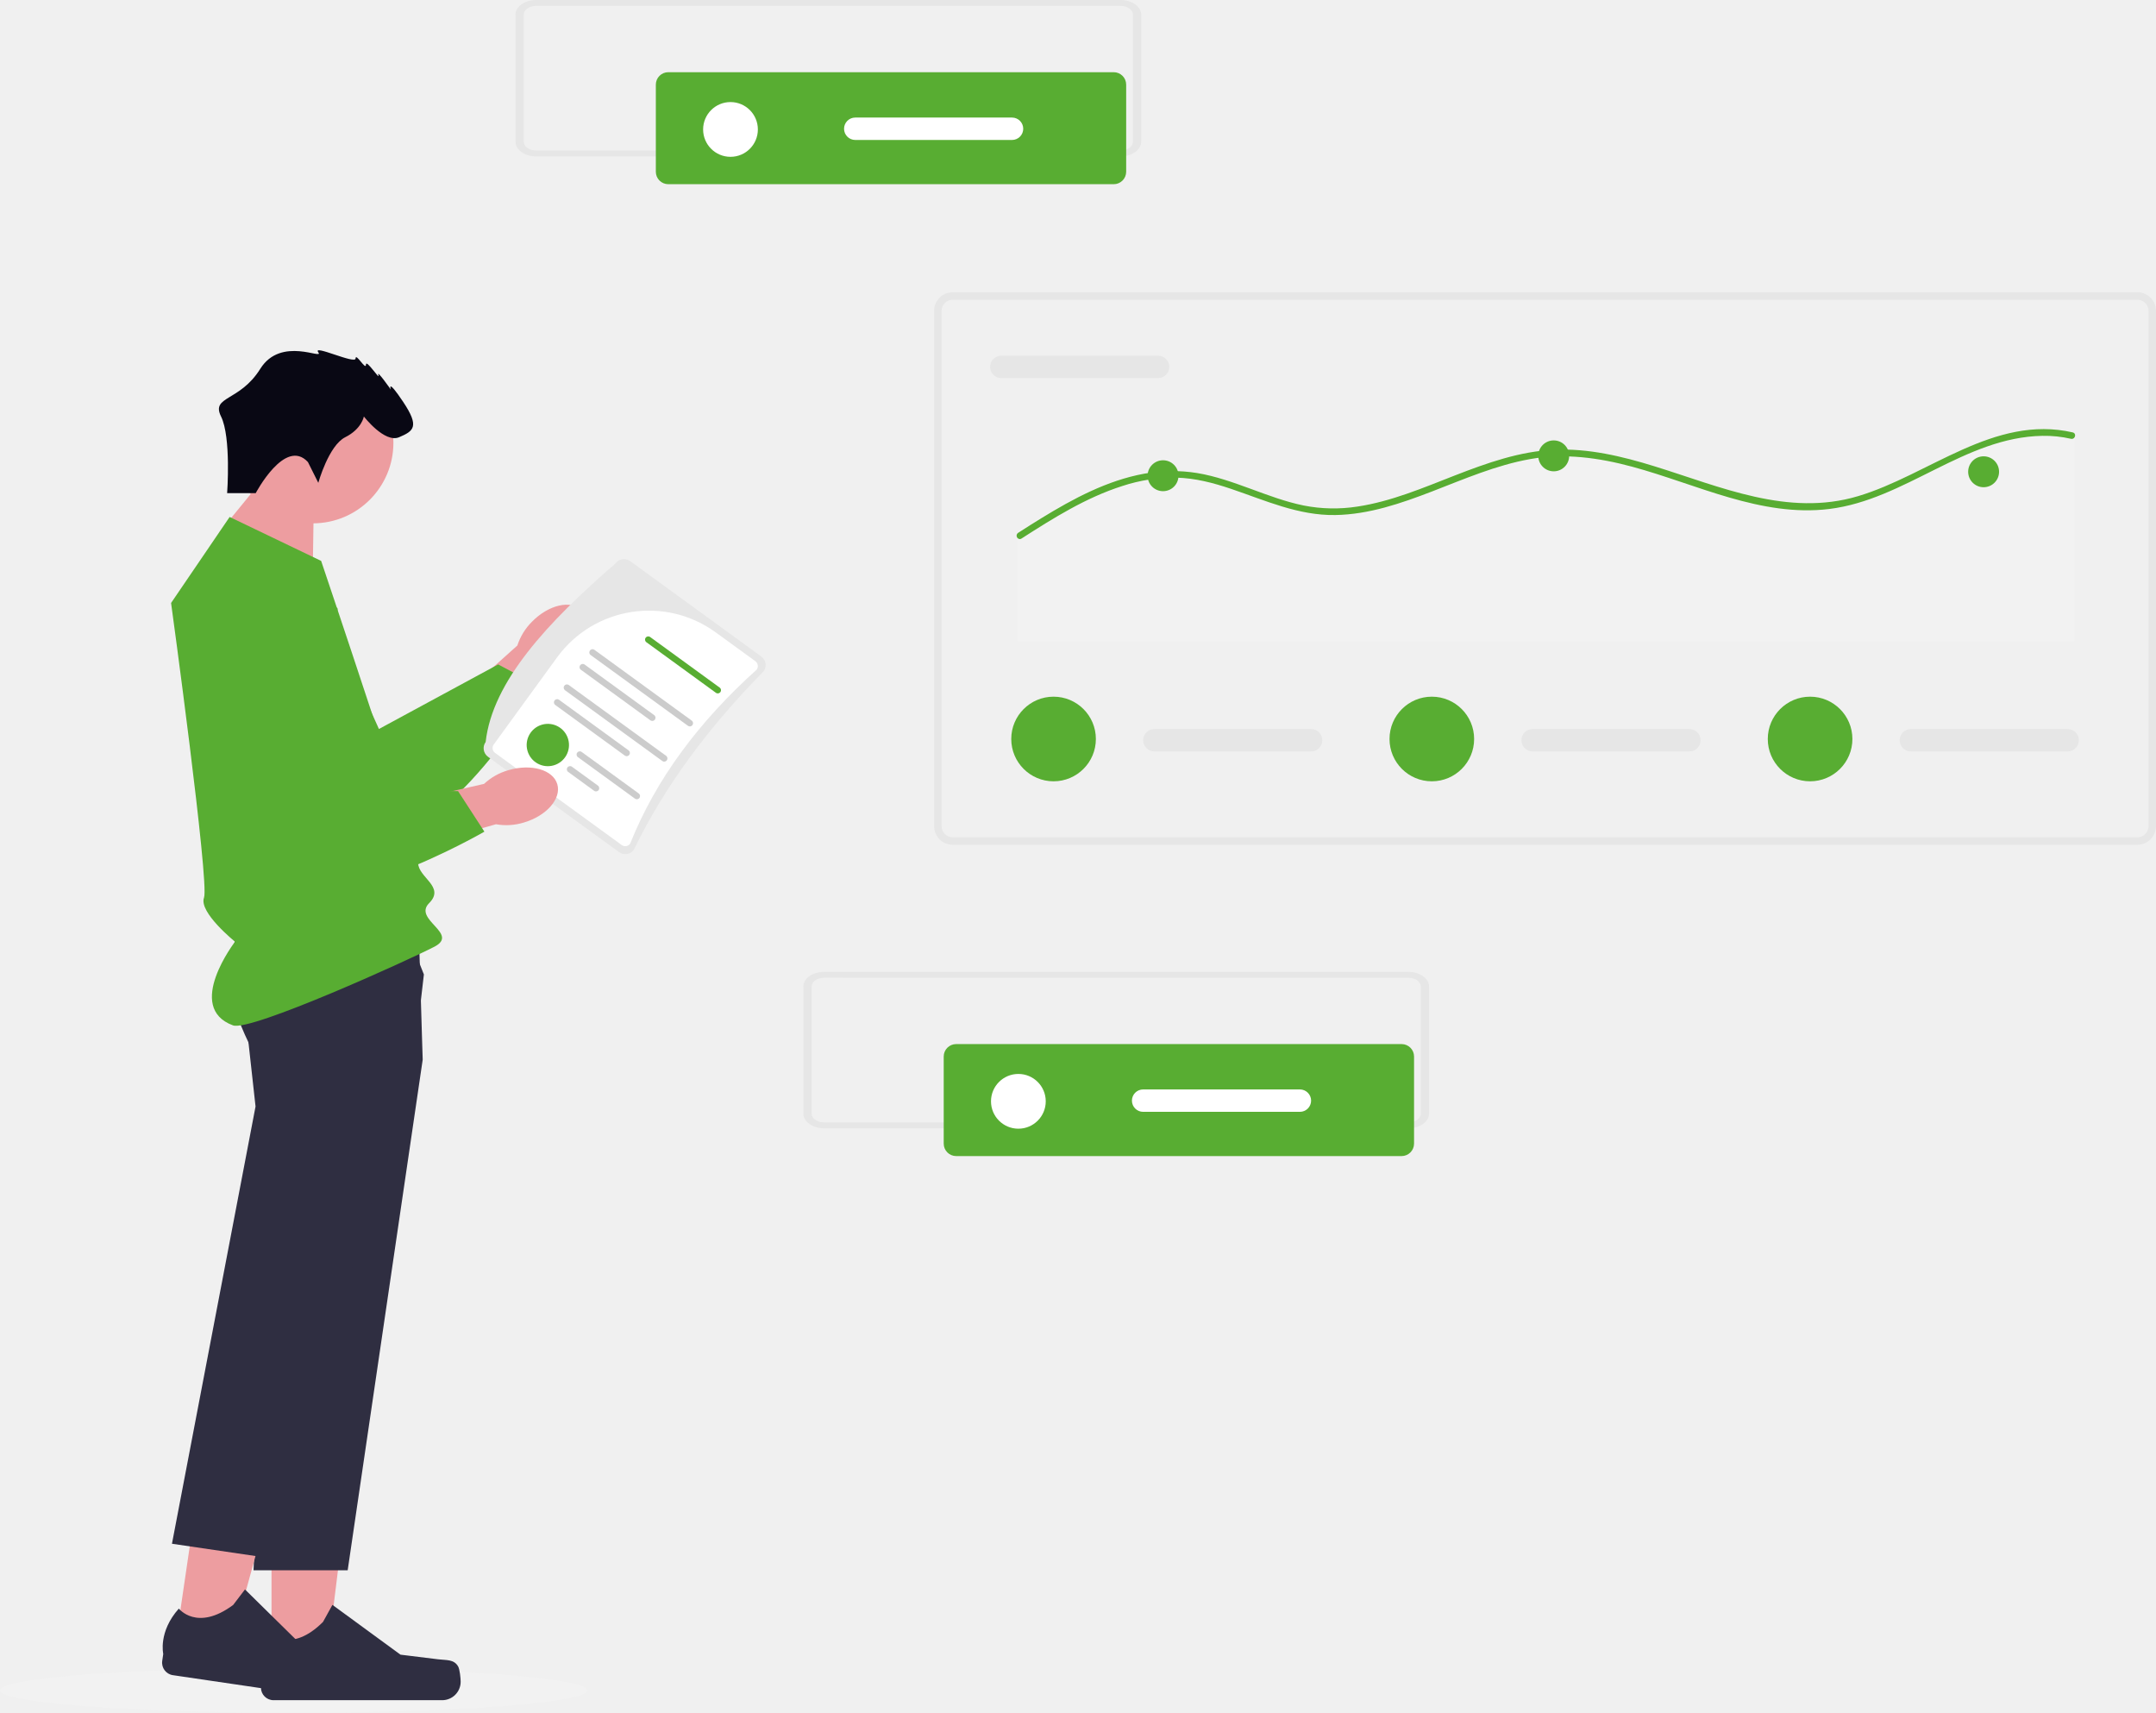
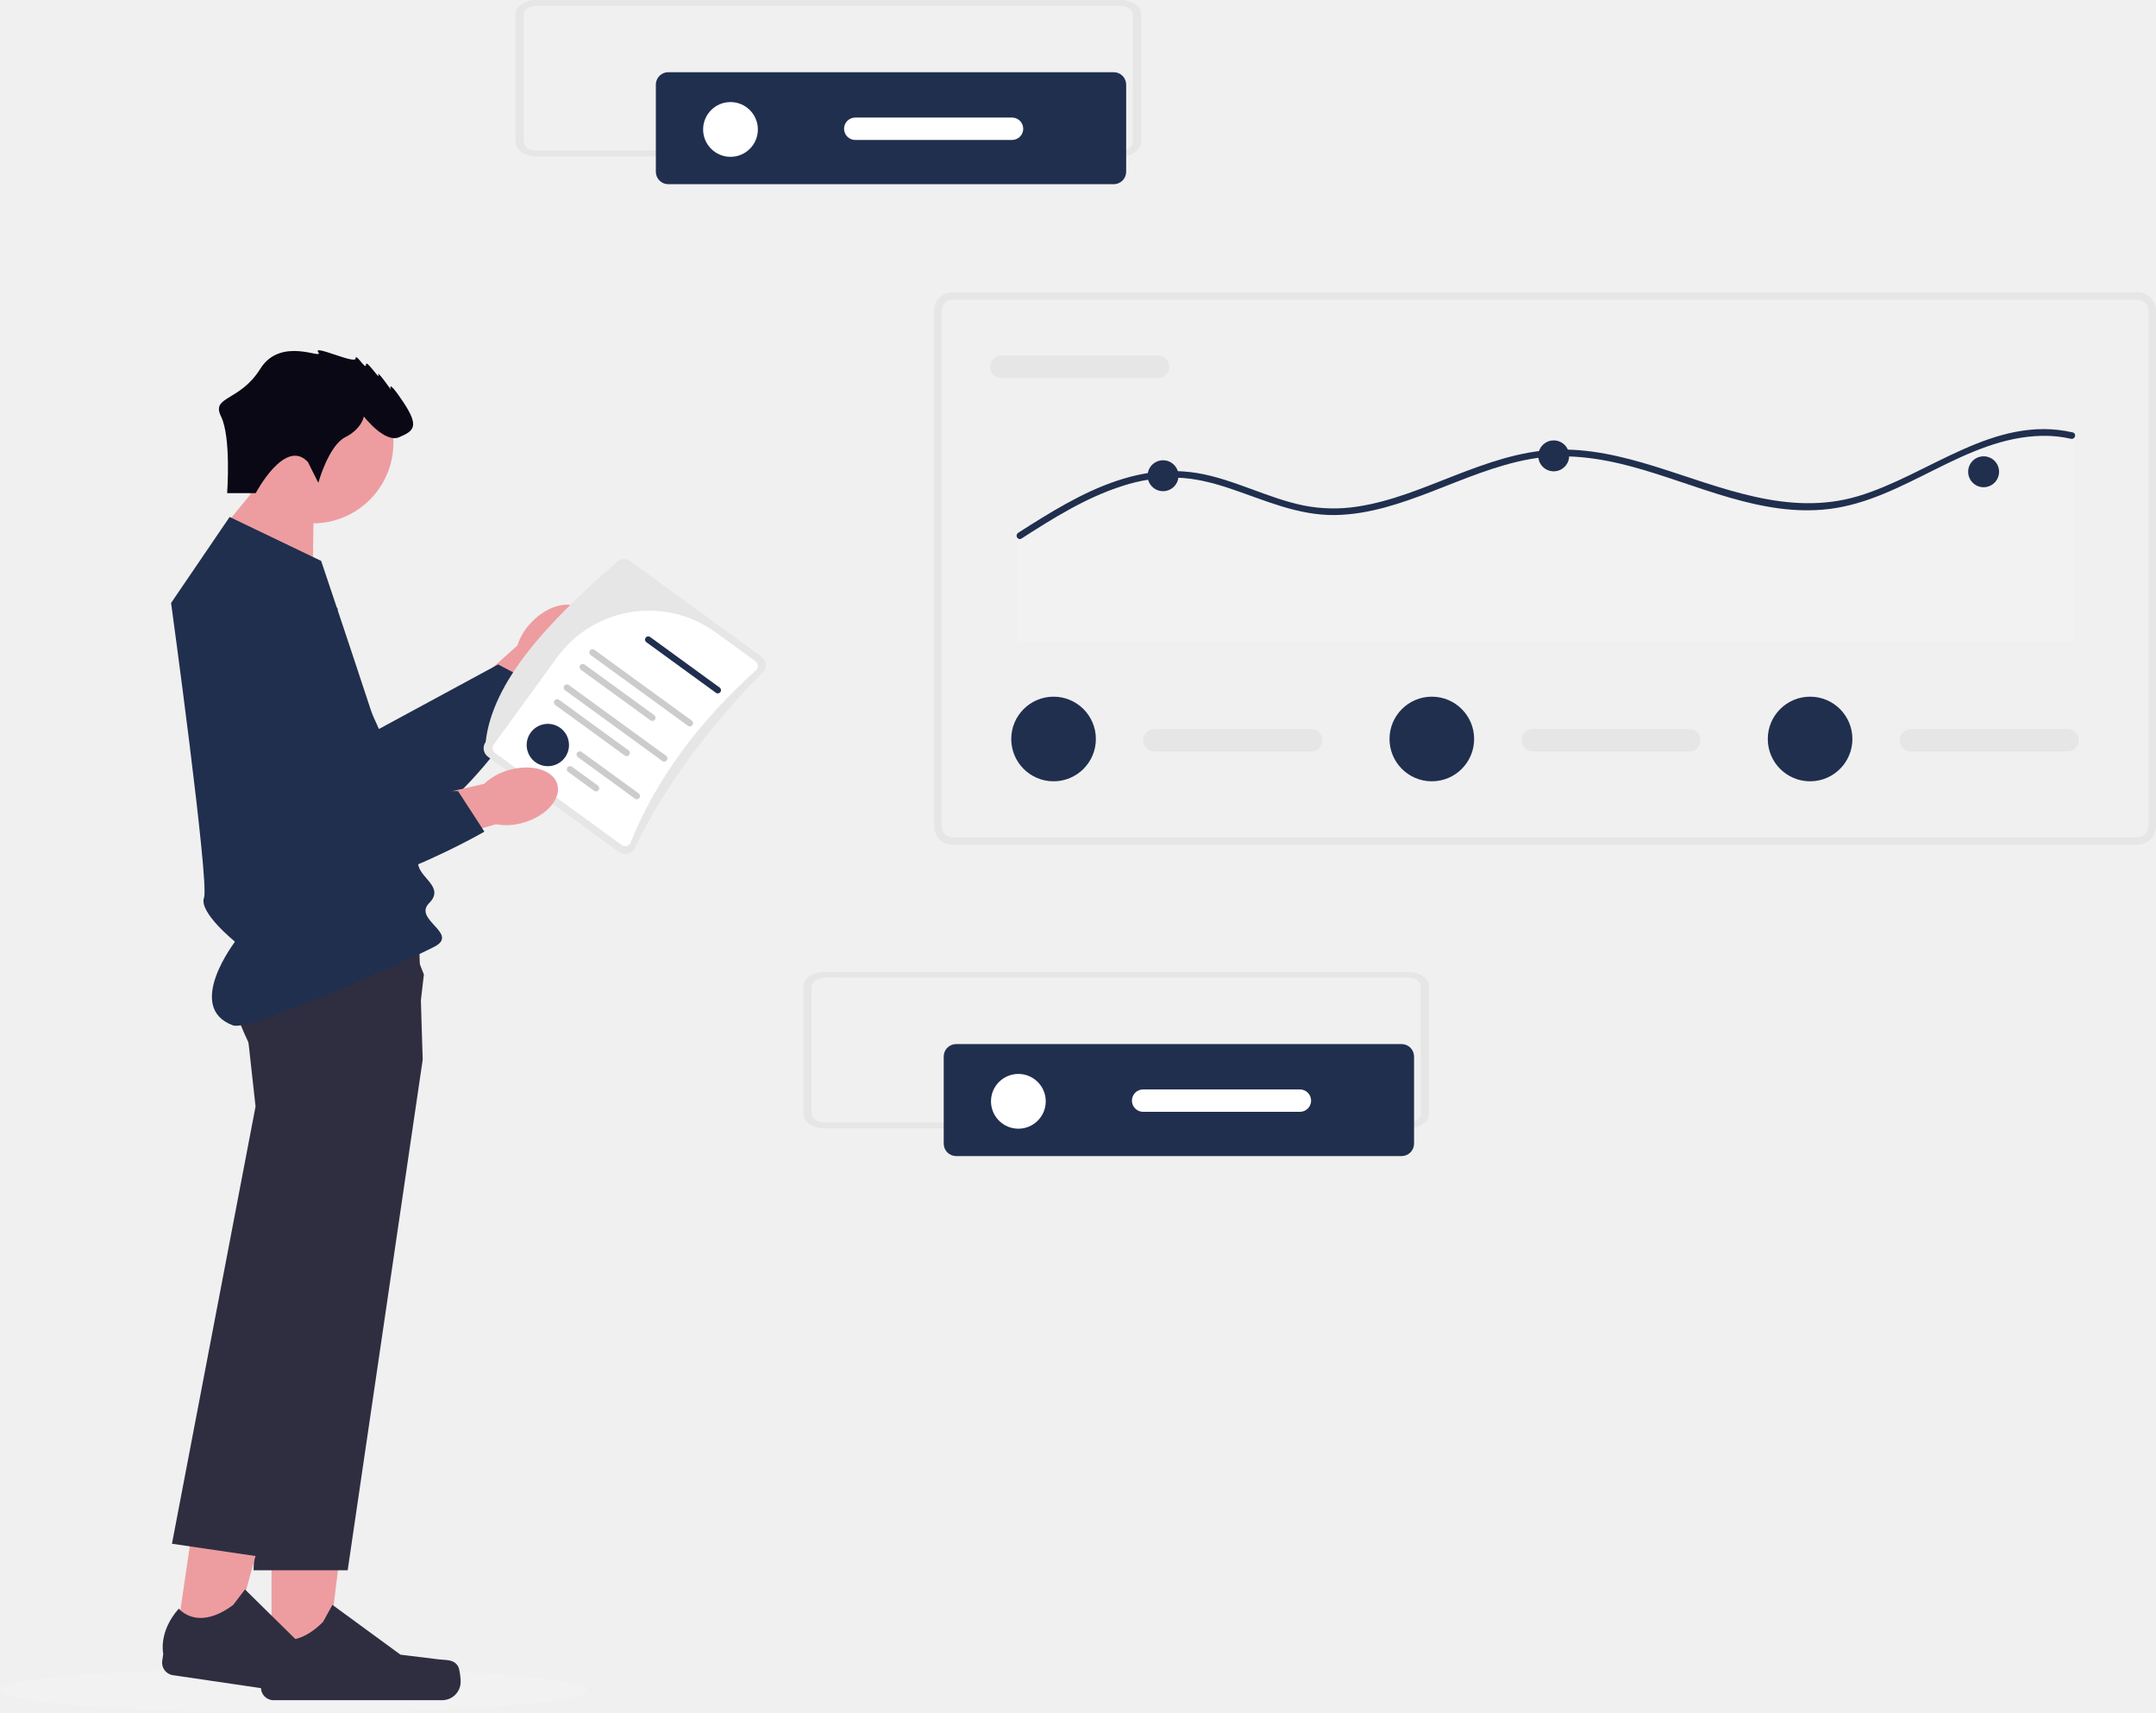
<svg xmlns="http://www.w3.org/2000/svg" width="800.729" height="636.017" viewBox="0 0 800.729 636.017" role="img" artist="Katerina Limpitsouni" source="https://undraw.co/">
  <g transform="translate(-645.964 -128.091)">
    <ellipse cx="109.061" cy="8.318" rx="109.061" ry="8.318" transform="translate(645.964 747.472)" fill="#f2f2f2" />
    <path d="M175.651,140.214c6.164-6.273,14.4-8.177,18.388-4.254s2.229,12.187-3.937,18.461a22.009,22.009,0,0,1-8.755,5.6L154.9,186.273,142.843,173.6l27.357-24.53a22.01,22.01,0,0,1,5.452-8.853Z" transform="translate(667.91 218.718)" fill="#ed9da0" />
-     <path d="M131.142,126.48l27.734,61.527,44.287-23.973,15.85,8.412s-36.2,60.526-60.993,53.636-68.807-69.365-60.876-88.647,34-10.956,34-10.956Z" transform="translate(627.822 210.786)" fill="#58AD32" />
+     <path d="M131.142,126.48l27.734,61.527,44.287-23.973,15.85,8.412s-36.2,60.526-60.993,53.636-68.807-69.365-60.876-88.647,34-10.956,34-10.956Z" transform="translate(627.822 210.786)" fill="#202F4E" />
    <path d="M108.454,382.225l20.223,0,9.62-78-29.847,0Z" transform="translate(638.349 365.091)" fill="#ed9da0" />
    <path d="M179.9,356.469h0c.63,1.06.962,4.483.962,5.716h0A6.864,6.864,0,0,1,174,369.049H111.371a4.682,4.682,0,0,1-4.682-4.682v-2.607s-3.1-7.837,3.28-17.5c0,0,7.928,7.563,19.773-4.283l3.493-6.328,25.286,18.493,14.016,1.725c3.066.377,5.785-.059,7.362,2.6h0Z" transform="translate(636.189 390.388)" fill="#2f2e41" />
    <path d="M132.721,145.23l.409-27.276-16.82-10.485L98.02,129.842Z" transform="translate(629.385 195.984)" fill="#ed9da0" />
    <circle cx="29.914" cy="29.914" r="29.914" transform="translate(732.245 262.598)" fill="#ed9da0" />
    <path d="M172.152,245.687,144.286,435.312H109.324l4.649-108.243,2.447-56.915-7.1-27.091a121,121,0,0,1-5.961-13.321c-3.072-8.237-5.5-18.113-1.9-22.8,1.325-1.726,4.771-3,9.454-3.956a97.846,97.846,0,0,1,9.787-1.393c20.675-2.046,50.084-.768,50.084-.768l.748,24.672.415,13.777Z" transform="translate(630.803 275.888)" fill="#2f2e41" />
    <path d="M89.3,376.853l20.008,2.94,20.864-75.774-29.53-4.339Z" transform="translate(621.886 361.189)" fill="#ed9da0" />
    <path d="M160.229,359.929h0c.469,1.141.3,4.575.12,5.8h0a6.864,6.864,0,0,1-7.789,5.792L90.6,362.407a4.682,4.682,0,0,1-3.952-5.314l.379-2.58s-1.925-8.2,5.79-16.832c0,0,6.743,8.636,20.186-1.361l4.377-5.753,22.327,21.974,13.616,3.746c2.979.819,5.732.784,6.906,3.641h0Z" transform="translate(619.567 387.737)" fill="#2f2e41" />
    <path d="M182.133,216.238l-3.822,32.916-20.844,69.363L123.154,432.711l-34.586-5.083,31.041-162.368-3.073-27.842s-1-2.767-2.148-6.819c-2.277-8.016-5.134-21.069-1.991-27.727a7.783,7.783,0,0,1,1.616-2.326c1.236-1.2,3.748-1.927,7.114-2.313,14.068-1.59,43.04,2.958,55.931,5.19l5.076,12.814Z" transform="translate(621.261 273.712)" fill="#2f2e41" />
-     <path d="M110.141,116.4l33.983,16.312s36.022,106.707,36.022,112.144,10.195,8.836,4.078,14.953,11.385,11.3,1.955,16.183-68.262,31.612-74.8,29.2c-18.042-6.647.765-31.072.765-31.072S98.587,263.2,100.626,257.767,88.392,148.342,88.392,148.342L110.141,116.4Z" transform="translate(621.11 203.657)" fill="#58AD32" />
+     <path d="M110.141,116.4l33.983,16.312s36.022,106.707,36.022,112.144,10.195,8.836,4.078,14.953,11.385,11.3,1.955,16.183-68.262,31.612-74.8,29.2c-18.042-6.647.765-31.072.765-31.072S98.587,263.2,100.626,257.767,88.392,148.342,88.392,148.342L110.141,116.4Z" transform="translate(621.11 203.657)" fill="#202F4E" />
    <path d="M131.008,124.631l3.848,7.7s3.848-13.851,10-16.929,6.926-7.7,6.926-7.7,7.7,10,13.082,7.7,7.7-3.848,1.539-13.082-4.617-4.617-4.617-4.617-5.387-7.7-4.617-5.387-4.617-6.156-4.617-3.848-3.848-4.617-3.848-2.309-16.16-5.387-13.851-2.309S121,77.691,113.31,90s-18.365,10.035-14.569,17.715S101,136.174,101,136.174H111.61s10.934-20.777,19.4-11.543Z" transform="translate(629.323 175.046)" fill="#090814" />
    <path d="M967.623,623.3H527.682a6.939,6.939,0,0,1-6.932-6.932V425.048a6.939,6.939,0,0,1,6.932-6.932H967.623a6.939,6.939,0,0,1,6.932,6.932V616.367a6.939,6.939,0,0,1-6.932,6.932ZM527.682,420.889a4.164,4.164,0,0,0-4.159,4.159V616.367a4.164,4.164,0,0,0,4.159,4.159H967.623a4.164,4.164,0,0,0,4.159-4.159V425.048a4.164,4.164,0,0,0-4.159-4.159Z" transform="translate(472.138 -181.512)" fill="#e6e6e6" />
    <path d="M547.409,443.616a4.159,4.159,0,1,0,0,8.318h58.227a4.159,4.159,0,1,0,0-8.318Z" transform="translate(470.434 -183.444)" fill="#e6e6e6" />
    <path d="M946.858,474.775V551.9H554.21V511.294c2.719-1.746,5.454-3.484,8.214-5.164,11.788-7.214,24.4-13.96,38.156-16.46a57.6,57.6,0,0,1,19.7-.246c6.9,1.139,13.5,3.517,20.043,5.9,6.448,2.361,12.913,4.8,19.657,6.164a57.554,57.554,0,0,0,19.936.393c12.625-1.894,24.487-6.968,36.3-11.558,11.886-4.615,24.134-8.976,37-9.55,12.7-.574,25.243,2.426,37.293,6.148,24.569,7.582,49.656,18.829,75.671,11.115,26.417-7.82,50.716-30.4,79.992-23.7a1.1,1.1,0,0,1,.69.434Z" transform="translate(469.603 -185.678)" fill="#f2f2f2" />
-     <path d="M946.835,476.12a1.185,1.185,0,0,1-1.344.59,43.777,43.777,0,0,0-10.64-1.1c-28.8.508-50.938,23.69-79.1,27.158-25.387,3.123-49.282-9.222-73.152-15.673-12.4-3.353-25.19-5.131-37.953-2.853-12.665,2.254-24.551,7.435-36.486,12.034-11.493,4.426-23.436,8.542-35.879,8.746-13.681.229-26-5.41-38.691-9.706-6.6-2.238-13.37-4.008-20.362-4.181a61.6,61.6,0,0,0-20.067,3.107c-13.484,4.287-25.633,11.927-37.461,19.518a1.051,1.051,0,0,1-.7.189,1.27,1.27,0,0,1-.541-2.312l.541-.344c2.713-1.746,5.443-3.484,8.2-5.164,11.763-7.214,24.354-13.96,38.076-16.46a57.361,57.361,0,0,1,19.657-.246c6.886,1.139,13.476,3.517,20,5.9,6.435,2.361,12.886,4.8,19.616,6.164a57.315,57.315,0,0,0,19.895.393c12.6-1.894,24.436-6.968,36.224-11.558,11.861-4.615,24.083-8.976,36.92-9.55,12.673-.574,25.19,2.426,37.215,6.148,24.518,7.582,49.552,18.829,75.513,11.115,26.362-7.82,50.61-30.4,79.825-23.7a1.1,1.1,0,0,1,.689.434A1.263,1.263,0,0,1,946.835,476.12Z" transform="translate(469.627 -185.678)" fill="#58AD32" />
-     <circle cx="5.738" cy="5.738" r="5.738" transform="translate(1072.177 299.007)" fill="#58AD32" />
-     <circle cx="5.738" cy="5.738" r="5.738" transform="translate(1217.268 291.63)" fill="#58AD32" />
-     <circle cx="5.738" cy="5.738" r="5.738" transform="translate(1376.931 297.537)" fill="#58AD32" />
+     <path d="M946.835,476.12a1.185,1.185,0,0,1-1.344.59,43.777,43.777,0,0,0-10.64-1.1c-28.8.508-50.938,23.69-79.1,27.158-25.387,3.123-49.282-9.222-73.152-15.673-12.4-3.353-25.19-5.131-37.953-2.853-12.665,2.254-24.551,7.435-36.486,12.034-11.493,4.426-23.436,8.542-35.879,8.746-13.681.229-26-5.41-38.691-9.706-6.6-2.238-13.37-4.008-20.362-4.181a61.6,61.6,0,0,0-20.067,3.107c-13.484,4.287-25.633,11.927-37.461,19.518a1.051,1.051,0,0,1-.7.189,1.27,1.27,0,0,1-.541-2.312l.541-.344c2.713-1.746,5.443-3.484,8.2-5.164,11.763-7.214,24.354-13.96,38.076-16.46a57.361,57.361,0,0,1,19.657-.246c6.886,1.139,13.476,3.517,20,5.9,6.435,2.361,12.886,4.8,19.616,6.164a57.315,57.315,0,0,0,19.895.393c12.6-1.894,24.436-6.968,36.224-11.558,11.861-4.615,24.083-8.976,36.92-9.55,12.673-.574,25.19,2.426,37.215,6.148,24.518,7.582,49.552,18.829,75.513,11.115,26.362-7.82,50.61-30.4,79.825-23.7a1.1,1.1,0,0,1,.689.434A1.263,1.263,0,0,1,946.835,476.12Z" transform="translate(469.627 -185.678)" fill="#202F4E" />
+     <circle cx="5.738" cy="5.738" r="5.738" transform="translate(1072.177 299.007)" fill="#202F4E" />
+     <circle cx="5.738" cy="5.738" r="5.738" transform="translate(1217.268 291.63)" fill="#202F4E" />
+     <circle cx="5.738" cy="5.738" r="5.738" transform="translate(1376.931 297.537)" fill="#202F4E" />
    <path d="M608.909,593.616a4.159,4.159,0,1,0,0,8.318h58.227a4.159,4.159,0,1,0,0-8.318Z" transform="translate(465.775 -194.807)" fill="#e6e6e6" />
-     <circle cx="15.712" cy="15.712" r="15.712" transform="translate(1021.54 386.794)" fill="#58AD32" />
+     <circle cx="15.712" cy="15.712" r="15.712" transform="translate(1021.54 386.794)" fill="#202F4E" />
    <path d="M760.909,593.616a4.159,4.159,0,1,0,0,8.318h58.227a4.159,4.159,0,1,0,0-8.318Z" transform="translate(454.26 -194.807)" fill="#e6e6e6" />
-     <circle cx="15.712" cy="15.712" r="15.712" transform="translate(1162.025 386.794)" fill="#58AD32" />
+     <circle cx="15.712" cy="15.712" r="15.712" transform="translate(1162.025 386.794)" fill="#202F4E" />
    <path d="M912.909,593.616a4.159,4.159,0,1,0,0,8.318h58.227a4.159,4.159,0,1,0,0-8.318Z" transform="translate(442.746 -194.807)" fill="#e6e6e6" />
-     <circle cx="15.712" cy="15.712" r="15.712" transform="translate(1302.511 386.794)" fill="#58AD32" />
+     <circle cx="15.712" cy="15.712" r="15.712" transform="translate(1302.511 386.794)" fill="#202F4E" />
    <path d="M953.251,357.465H736.2c-4.231,0-7.66-2.443-7.665-5.453V304.837c0-3.01,3.434-5.453,7.665-5.453H953.251c4.231,0,7.66,2.443,7.665,5.453v47.174C960.912,355.021,957.482,357.461,953.251,357.465ZM736.2,301.563c-2.539,0-4.6,1.466-4.6,3.272v47.174c0,1.806,2.06,3.27,4.6,3.272H953.251c2.539,0,4.6-1.466,4.6-3.272V304.837c0-1.806-2.06-3.27-4.6-3.272Z" transform="translate(108.881 -171.292)" fill="#e6e6e6" />
-     <path d="M789.55,328.391a4.627,4.627,0,0,0-4.621,4.621v32.349a4.627,4.627,0,0,0,4.621,4.621H954.99a4.627,4.627,0,0,0,4.621-4.621V333.012a4.627,4.627,0,0,0-4.621-4.621Z" transform="translate(104.609 -173.49)" fill="#58AD32" />
+     <path d="M789.55,328.391a4.627,4.627,0,0,0-4.621,4.621v32.349a4.627,4.627,0,0,0,4.621,4.621H954.99a4.627,4.627,0,0,0,4.621-4.621V333.012a4.627,4.627,0,0,0-4.621-4.621Z" transform="translate(104.609 -173.49)" fill="#202F4E" />
    <circle cx="10.167" cy="10.167" r="10.167" transform="translate(907.099 165.992)" fill="#fff" />
    <path d="M864.72,346.616a4.159,4.159,0,0,0,0,8.318h58.227a4.159,4.159,0,0,0,0-8.318Z" transform="translate(98.88 -174.871)" fill="#fff" />
    <path d="M777.251,238.465H560.2c-4.231,0-7.66-2.443-7.665-5.453V185.837c0-3.01,3.434-5.453,7.665-5.453H777.251c4.231,0,7.66,2.443,7.665,5.453v47.174C784.912,236.021,781.482,238.461,777.251,238.465ZM560.2,182.563c-2.539,0-4.6,1.466-4.6,3.272v47.174c0,1.806,2.06,3.27,4.6,3.272H777.251c2.539,0,4.6-1.466,4.6-3.272V185.837c0-1.806-2.06-3.27-4.6-3.272Z" transform="translate(391.797 308.6)" fill="#e6e6e6" />
-     <path d="M613.55,209.391a4.627,4.627,0,0,0-4.621,4.621v32.349a4.627,4.627,0,0,0,4.621,4.621H778.99a4.627,4.627,0,0,0,4.621-4.621V214.012a4.627,4.627,0,0,0-4.621-4.621Z" transform="translate(387.526 306.403)" fill="#58AD32" />
+     <path d="M613.55,209.391a4.627,4.627,0,0,0-4.621,4.621v32.349a4.627,4.627,0,0,0,4.621,4.621H778.99a4.627,4.627,0,0,0,4.621-4.621V214.012a4.627,4.627,0,0,0-4.621-4.621Z" transform="translate(387.526 306.403)" fill="#202F4E" />
    <circle cx="10.167" cy="10.167" r="10.167" transform="translate(1014.015 526.884)" fill="#fff" />
    <path d="M688.72,227.616a4.159,4.159,0,1,0,0,8.318h58.227a4.159,4.159,0,1,0,0-8.318Z" transform="translate(381.796 305.022)" fill="#fff" />
    <g transform="translate(945.154 426.219) rotate(164)">
      <path d="M71.634,1.512l37.034,47.445a3.942,3.942,0,0,1-.681,5.524c-8.6,20.882-34.33,36.367-64.6,50.422a3.94,3.94,0,0,1-5.524-.681L.832,56.777a3.94,3.94,0,0,1,.681-5.524C26.913,36.911,48.744,20.294,66.11.831a3.942,3.942,0,0,1,5.524.681Z" fill="#e6e6e6" />
      <path d="M.473,52.787,11.746,67.229A42.2,42.2,0,0,0,70.8,74.508L102.4,49.848a2.242,2.242,0,0,0,.39-3.143L67,.859A2.242,2.242,0,0,0,63.856.475C47.875,21.11,26.484,37.169.86,49.647A2.24,2.24,0,0,0,.473,52.787Z" transform="translate(2.958 2.91)" fill="#fff" />
      <path d="M.253,1.927l7.341,9.405A1.193,1.193,0,1,0,9.475,9.864L2.134.459A1.193,1.193,0,1,0,.253,1.927Z" transform="translate(72.12 25.485)" fill="#ccc" />
      <path d="M.253,1.927,16.375,22.582a1.193,1.193,0,0,0,1.881-1.468L2.134.459A1.193,1.193,0,0,0,.253,1.927Z" transform="translate(58.35 18.508)" fill="#ccc" />
-       <circle cx="7.859" cy="7.859" r="7.859" transform="translate(78.241 39.17)" fill="#58AD32" />
+       <circle cx="7.859" cy="7.859" r="7.859" transform="translate(78.241 39.17)" fill="#202F4E" />
      <path d="M.177,1.828,19.978,27.2a1.2,1.2,0,0,0,1.881-1.468L2.058.359A1.2,1.2,0,0,0,.177,1.828Z" transform="translate(57.57 34.932)" fill="#ccc" />
      <path d="M.177,1.828,27.815,37.236A1.2,1.2,0,0,0,29.7,35.767L2.058.359A1.2,1.2,0,0,0,.177,1.828Z" transform="translate(44.724 29.14)" fill="#ccc" />
      <path d="M.177,1.828,19.978,27.2a1.2,1.2,0,0,0,1.881-1.468L2.058.359A1.2,1.2,0,0,0,.177,1.828Z" transform="translate(44.82 44.884)" fill="#ccc" />
-       <path d="M.177,1.828,19.978,27.2a1.2,1.2,0,0,0,1.881-1.468L2.058.359A1.2,1.2,0,0,0,.177,1.828Z" transform="translate(18.619 48.013)" fill="#58AD32" />
+       <path d="M.177,1.828,19.978,27.2a1.2,1.2,0,0,0,1.881-1.468L2.058.359A1.2,1.2,0,0,0,.177,1.828Z" transform="translate(18.619 48.013)" fill="#202F4E" />
      <path d="M.177,1.828,27.815,37.236A1.2,1.2,0,0,0,29.7,35.767L2.058.359A1.2,1.2,0,0,0,.177,1.828Z" transform="translate(31.974 39.092)" fill="#ccc" />
    </g>
    <g transform="translate(727.548 342.738)">
      <path d="M176.524,167.424c8.434-2.492,16.556-.16,18.141,5.208s-3.967,11.737-12.4,14.229a22.009,22.009,0,0,1-10.374.649l-35.868,10.106-4.384-16.933,35.825-8.165a22.01,22.01,0,0,1,9.065-5.093Z" transform="translate(-69.272 -96.081)" fill="#ed9da0" />
-       <path d="M141.908,139.929l-5.622,67.254,50.356.541,9.773,15.049s-61.035,35.34-79.362,17.283S90.573,146.009,106.867,133s35.041,6.927,35.041,6.927Z" transform="translate(-98.097 -128.596)" fill="#58AD32" />
+       <path d="M141.908,139.929l-5.622,67.254,50.356.541,9.773,15.049s-61.035,35.34-79.362,17.283S90.573,146.009,106.867,133s35.041,6.927,35.041,6.927Z" transform="translate(-98.097 -128.596)" fill="#202F4E" />
    </g>
  </g>
</svg>
